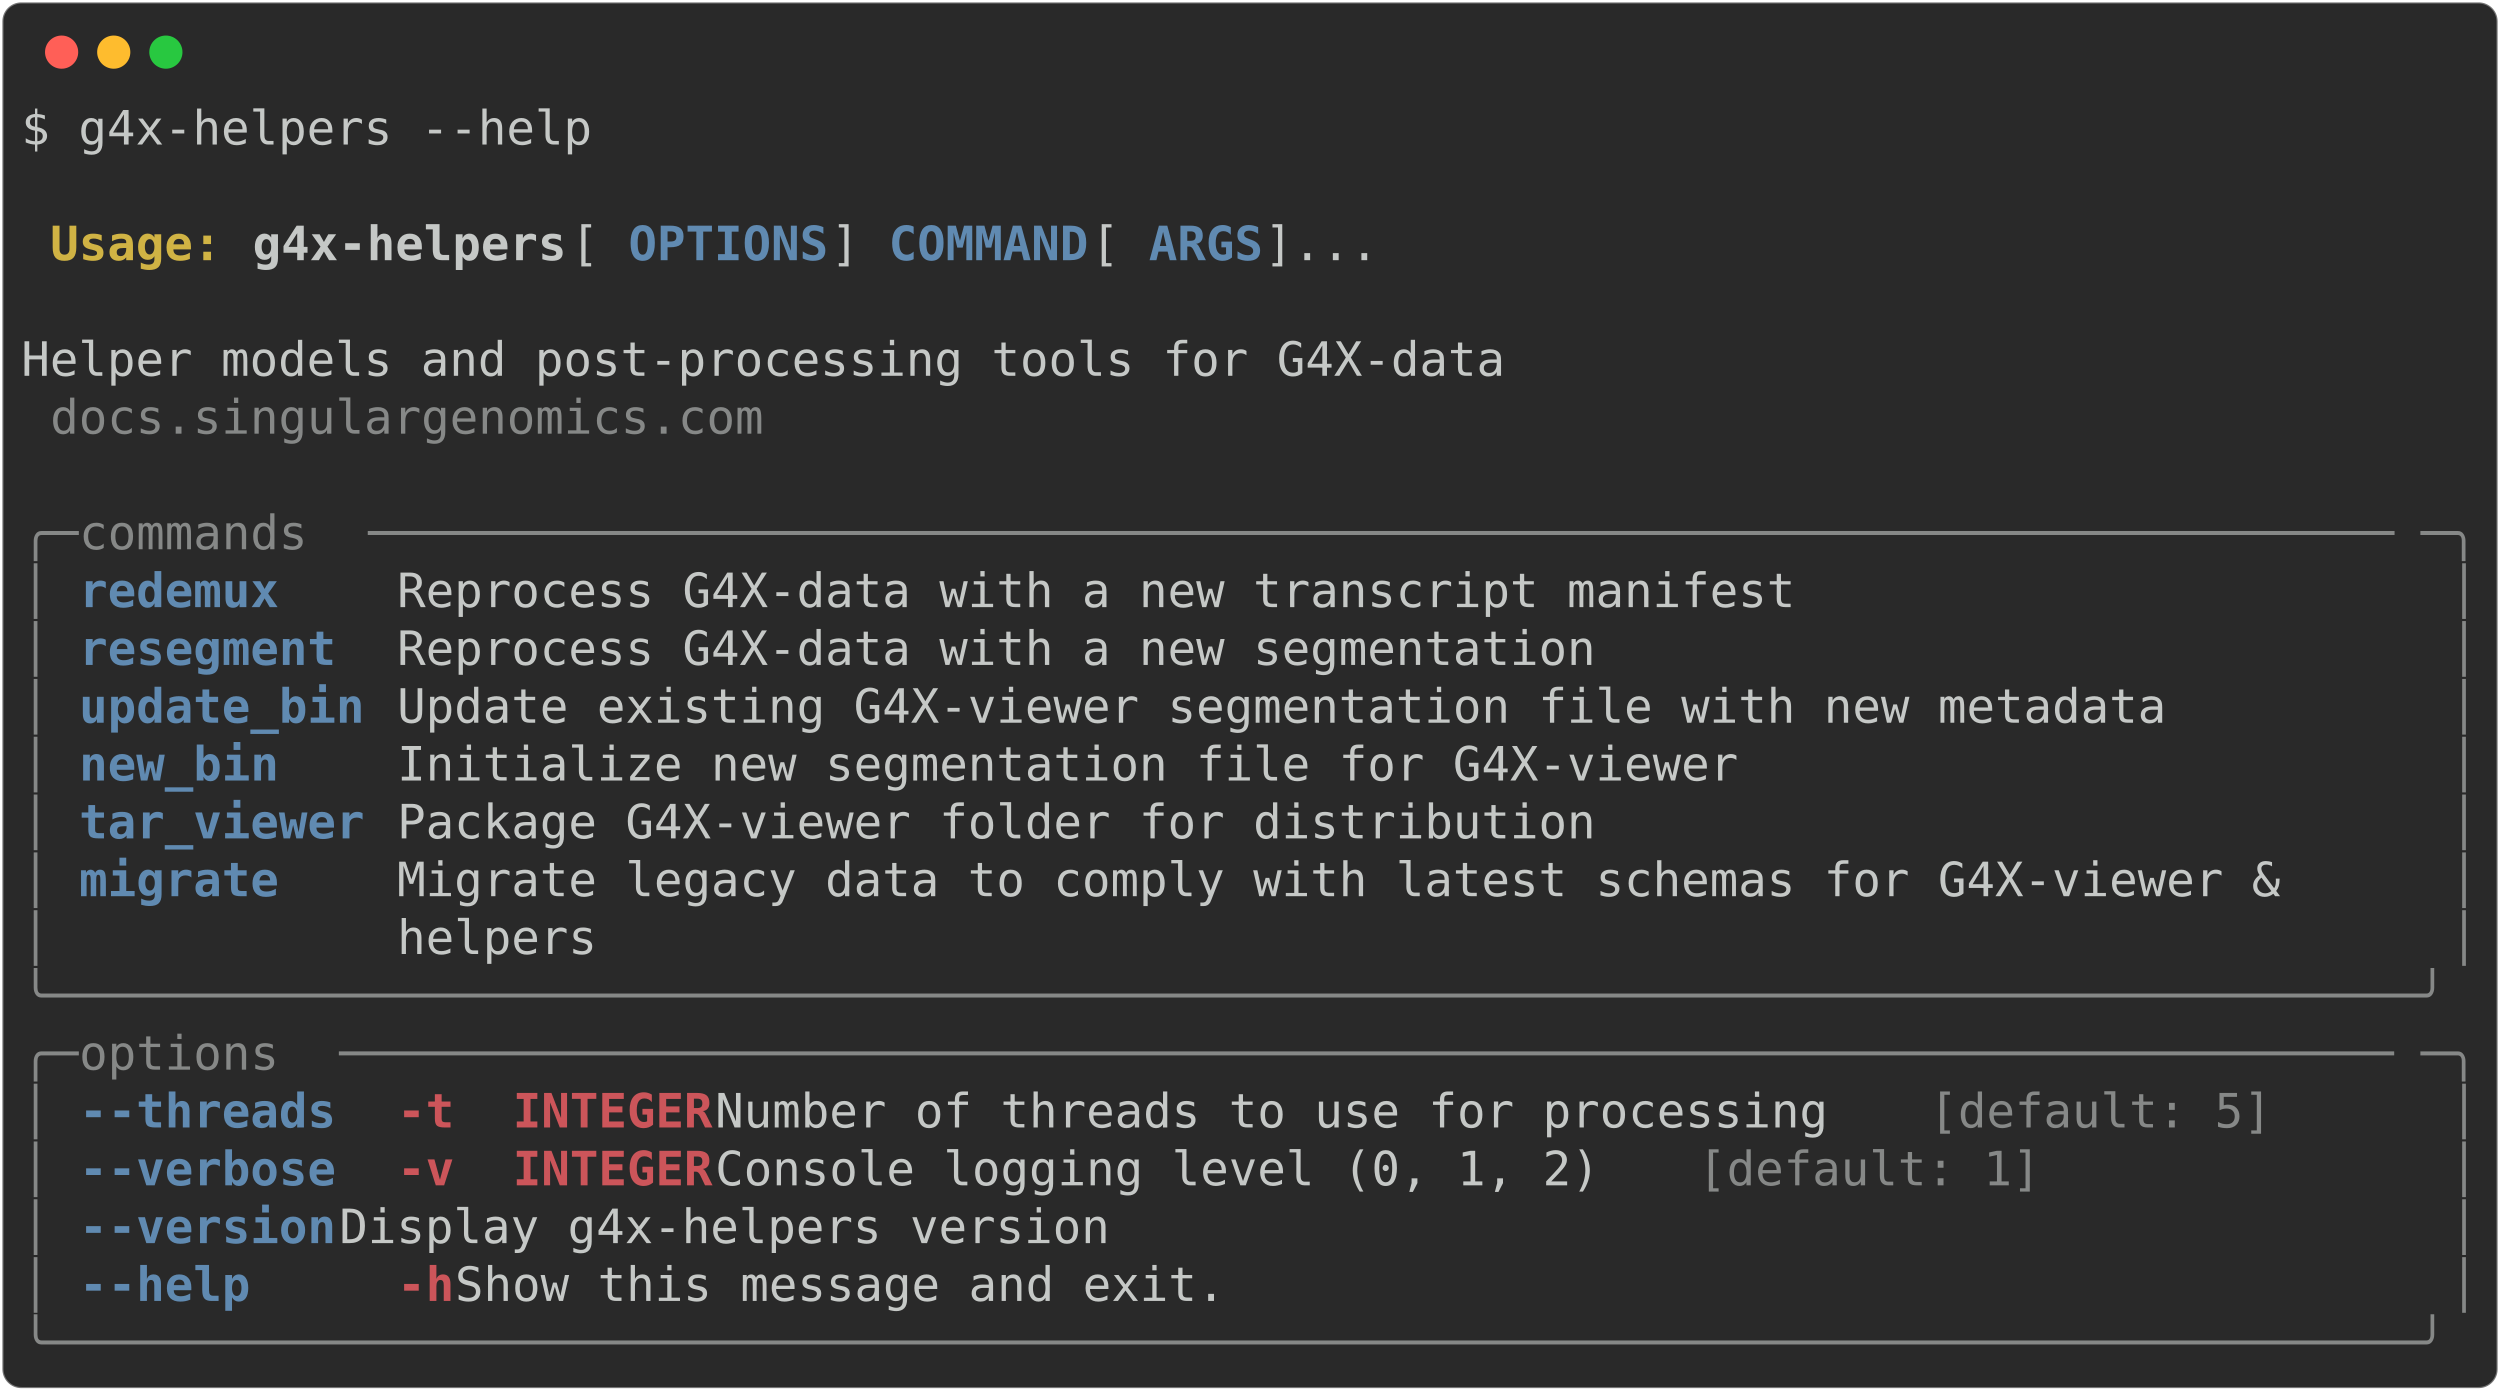
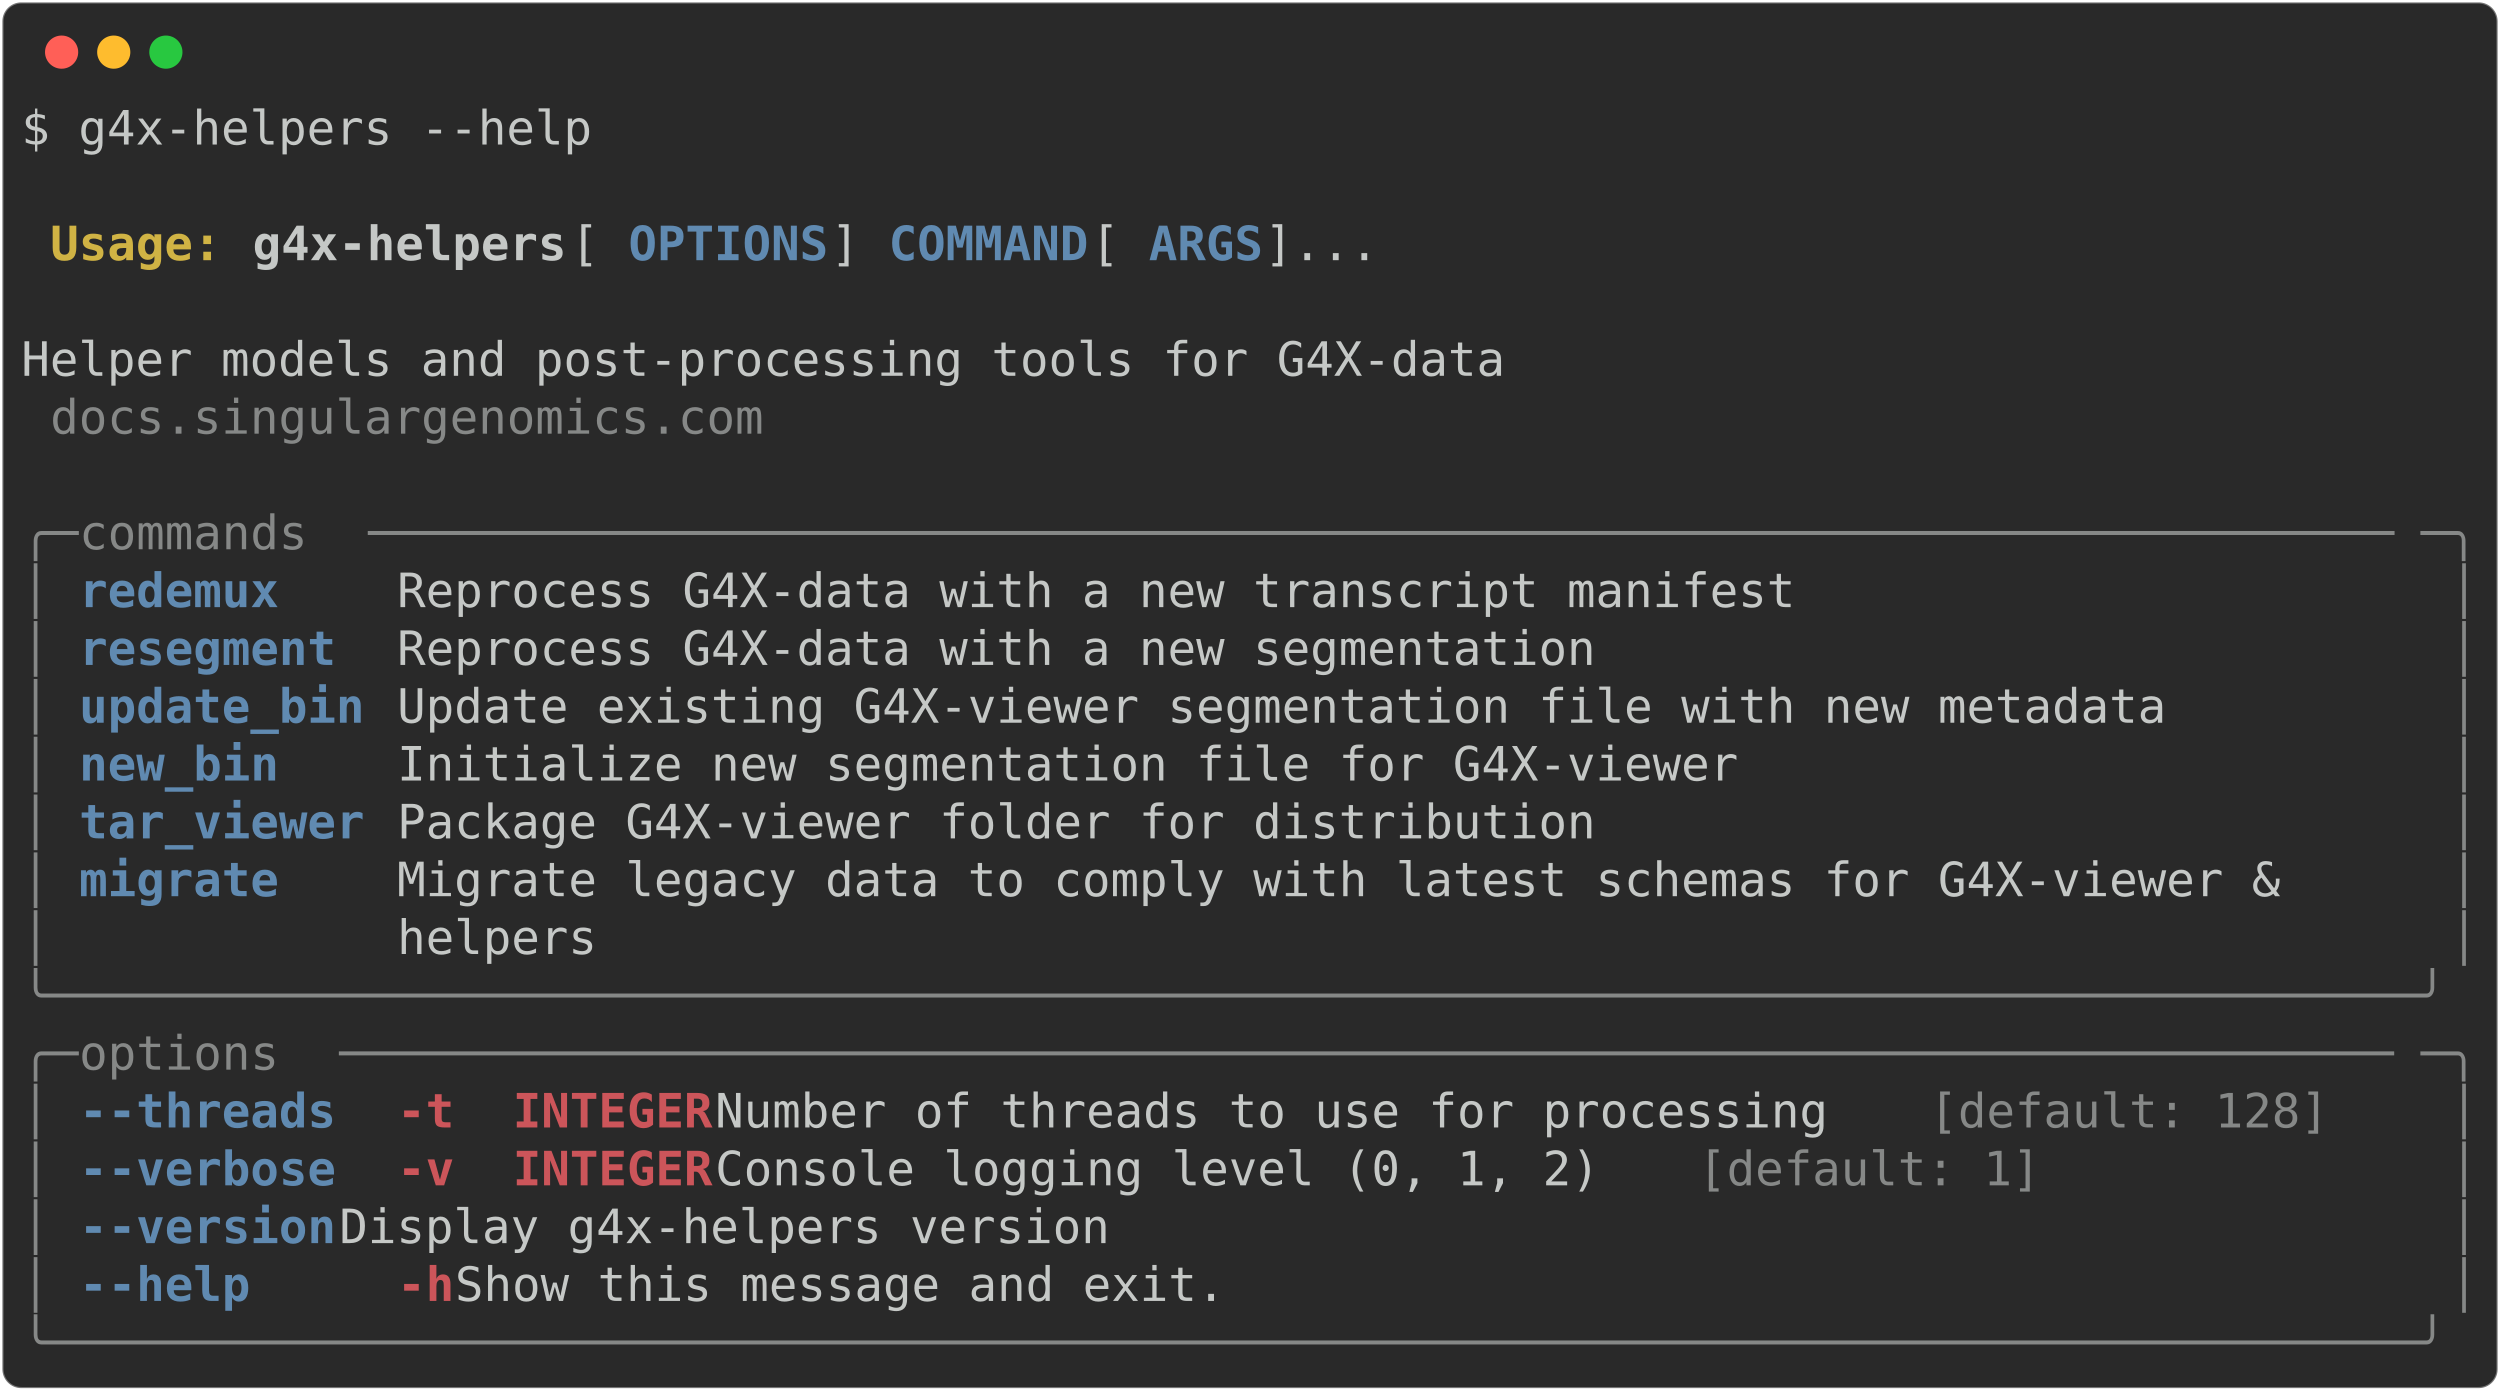
<svg xmlns="http://www.w3.org/2000/svg" class="rich-terminal" viewBox="0 0 1055 586.8">
  <style>

    @font-face {
        font-family: "Fira Code";
        src: local("FiraCode-Regular"),
                url("https://cdnjs.cloudflare.com/ajax/libs/firacode/6.2.0/woff2/FiraCode-Regular.woff2") format("woff2"),
                url("https://cdnjs.cloudflare.com/ajax/libs/firacode/6.2.0/woff/FiraCode-Regular.woff") format("woff");
        font-style: normal;
        font-weight: 400;
    }
    @font-face {
        font-family: "Fira Code";
        src: local("FiraCode-Bold"),
                url("https://cdnjs.cloudflare.com/ajax/libs/firacode/6.2.0/woff2/FiraCode-Bold.woff2") format("woff2"),
                url("https://cdnjs.cloudflare.com/ajax/libs/firacode/6.2.0/woff/FiraCode-Bold.woff") format("woff");
        font-style: bold;
        font-weight: 700;
    }

-     .terminal-1733716048-matrix {
+     .terminal-1202808950-matrix {
        font-family: Fira Code, monospace;
        font-size: 20px;
        line-height: 24.4px;
        font-variant-east-asian: full-width;
    }

-     .terminal-1733716048-title {
+     .terminal-1202808950-title {
        font-size: 18px;
        font-weight: bold;
        font-family: arial;
    }

-     .terminal-1733716048-r1 { fill: #c5c8c6 }
- .terminal-1733716048-r2 { fill: #d0b344;font-weight: bold }
- .terminal-1733716048-r3 { fill: #c5c8c6;font-weight: bold }
- .terminal-1733716048-r4 { fill: #608ab1;font-weight: bold }
- .terminal-1733716048-r5 { fill: #868887 }
- .terminal-1733716048-r6 { fill: #cc555a;font-weight: bold }
+     .terminal-1202808950-r1 { fill: #c5c8c6 }
+ .terminal-1202808950-r2 { fill: #d0b344;font-weight: bold }
+ .terminal-1202808950-r3 { fill: #c5c8c6;font-weight: bold }
+ .terminal-1202808950-r4 { fill: #608ab1;font-weight: bold }
+ .terminal-1202808950-r5 { fill: #868887 }
+ .terminal-1202808950-r6 { fill: #cc555a;font-weight: bold }
    </style>
  <defs>
-     <clipPath id="terminal-1733716048-clip-terminal">
+     <clipPath id="terminal-1202808950-clip-terminal">
      <rect x="0" y="0" width="1036.0" height="535.8" />
    </clipPath>
-     <clipPath id="terminal-1733716048-line-0">
+     <clipPath id="terminal-1202808950-line-0">
      <rect x="0" y="1.5" width="1037" height="24.65" />
    </clipPath>
-     <clipPath id="terminal-1733716048-line-1">
+     <clipPath id="terminal-1202808950-line-1">
      <rect x="0" y="25.9" width="1037" height="24.65" />
    </clipPath>
-     <clipPath id="terminal-1733716048-line-2">
+     <clipPath id="terminal-1202808950-line-2">
      <rect x="0" y="50.3" width="1037" height="24.65" />
    </clipPath>
-     <clipPath id="terminal-1733716048-line-3">
+     <clipPath id="terminal-1202808950-line-3">
      <rect x="0" y="74.7" width="1037" height="24.65" />
    </clipPath>
-     <clipPath id="terminal-1733716048-line-4">
+     <clipPath id="terminal-1202808950-line-4">
      <rect x="0" y="99.1" width="1037" height="24.65" />
    </clipPath>
-     <clipPath id="terminal-1733716048-line-5">
+     <clipPath id="terminal-1202808950-line-5">
      <rect x="0" y="123.5" width="1037" height="24.65" />
    </clipPath>
-     <clipPath id="terminal-1733716048-line-6">
+     <clipPath id="terminal-1202808950-line-6">
      <rect x="0" y="147.9" width="1037" height="24.65" />
    </clipPath>
-     <clipPath id="terminal-1733716048-line-7">
+     <clipPath id="terminal-1202808950-line-7">
      <rect x="0" y="172.3" width="1037" height="24.65" />
    </clipPath>
-     <clipPath id="terminal-1733716048-line-8">
+     <clipPath id="terminal-1202808950-line-8">
      <rect x="0" y="196.7" width="1037" height="24.65" />
    </clipPath>
-     <clipPath id="terminal-1733716048-line-9">
+     <clipPath id="terminal-1202808950-line-9">
      <rect x="0" y="221.1" width="1037" height="24.65" />
    </clipPath>
-     <clipPath id="terminal-1733716048-line-10">
+     <clipPath id="terminal-1202808950-line-10">
      <rect x="0" y="245.5" width="1037" height="24.65" />
    </clipPath>
-     <clipPath id="terminal-1733716048-line-11">
+     <clipPath id="terminal-1202808950-line-11">
      <rect x="0" y="269.9" width="1037" height="24.65" />
    </clipPath>
-     <clipPath id="terminal-1733716048-line-12">
+     <clipPath id="terminal-1202808950-line-12">
      <rect x="0" y="294.3" width="1037" height="24.65" />
    </clipPath>
-     <clipPath id="terminal-1733716048-line-13">
+     <clipPath id="terminal-1202808950-line-13">
      <rect x="0" y="318.7" width="1037" height="24.65" />
    </clipPath>
-     <clipPath id="terminal-1733716048-line-14">
+     <clipPath id="terminal-1202808950-line-14">
      <rect x="0" y="343.1" width="1037" height="24.65" />
    </clipPath>
-     <clipPath id="terminal-1733716048-line-15">
+     <clipPath id="terminal-1202808950-line-15">
      <rect x="0" y="367.5" width="1037" height="24.65" />
    </clipPath>
-     <clipPath id="terminal-1733716048-line-16">
+     <clipPath id="terminal-1202808950-line-16">
      <rect x="0" y="391.9" width="1037" height="24.65" />
    </clipPath>
-     <clipPath id="terminal-1733716048-line-17">
+     <clipPath id="terminal-1202808950-line-17">
      <rect x="0" y="416.3" width="1037" height="24.65" />
    </clipPath>
-     <clipPath id="terminal-1733716048-line-18">
+     <clipPath id="terminal-1202808950-line-18">
      <rect x="0" y="440.7" width="1037" height="24.65" />
    </clipPath>
-     <clipPath id="terminal-1733716048-line-19">
+     <clipPath id="terminal-1202808950-line-19">
      <rect x="0" y="465.1" width="1037" height="24.65" />
    </clipPath>
-     <clipPath id="terminal-1733716048-line-20">
+     <clipPath id="terminal-1202808950-line-20">
      <rect x="0" y="489.5" width="1037" height="24.65" />
    </clipPath>
  </defs>
  <rect fill="#292929" stroke="rgba(255,255,255,0.35)" stroke-width="1" x="1" y="1" width="1053" height="584.8" rx="8" />
  <g transform="translate(26,22)">
    <circle cx="0" cy="0" r="7" fill="#ff5f57" />
    <circle cx="22" cy="0" r="7" fill="#febc2e" />
    <circle cx="44" cy="0" r="7" fill="#28c840" />
  </g>
-   <g transform="translate(9, 41)" clip-path="url(#terminal-1733716048-clip-terminal)">
-     <g class="terminal-1733716048-matrix">
-       <text class="terminal-1733716048-r1" x="0" y="20" textLength="244" clip-path="url(#terminal-1733716048-line-0)">$ g4x-helpers --help</text>
-       <text class="terminal-1733716048-r1" x="1037" y="20" textLength="12.2" clip-path="url(#terminal-1733716048-line-0)">
- </text>
-       <text class="terminal-1733716048-r1" x="1037" y="44.4" textLength="12.2" clip-path="url(#terminal-1733716048-line-1)">
- </text>
-       <text class="terminal-1733716048-r2" x="12.2" y="68.8" textLength="73.2" clip-path="url(#terminal-1733716048-line-2)">Usage:</text>
-       <text class="terminal-1733716048-r3" x="97.6" y="68.8" textLength="134.2" clip-path="url(#terminal-1733716048-line-2)">g4x-helpers</text>
-       <text class="terminal-1733716048-r1" x="231.8" y="68.8" textLength="24.4" clip-path="url(#terminal-1733716048-line-2)"> [</text>
-       <text class="terminal-1733716048-r4" x="256.2" y="68.8" textLength="85.4" clip-path="url(#terminal-1733716048-line-2)">OPTIONS</text>
-       <text class="terminal-1733716048-r1" x="341.6" y="68.8" textLength="24.4" clip-path="url(#terminal-1733716048-line-2)">] </text>
-       <text class="terminal-1733716048-r4" x="366" y="68.8" textLength="85.4" clip-path="url(#terminal-1733716048-line-2)">COMMAND</text>
-       <text class="terminal-1733716048-r1" x="451.4" y="68.8" textLength="24.4" clip-path="url(#terminal-1733716048-line-2)"> [</text>
-       <text class="terminal-1733716048-r4" x="475.8" y="68.8" textLength="48.8" clip-path="url(#terminal-1733716048-line-2)">ARGS</text>
-       <text class="terminal-1733716048-r1" x="524.6" y="68.8" textLength="512.4" clip-path="url(#terminal-1733716048-line-2)">]...                                      </text>
-       <text class="terminal-1733716048-r1" x="1037" y="68.8" textLength="12.2" clip-path="url(#terminal-1733716048-line-2)">
- </text>
-       <text class="terminal-1733716048-r1" x="1037" y="93.2" textLength="12.2" clip-path="url(#terminal-1733716048-line-3)">
- </text>
-       <text class="terminal-1733716048-r1" x="0" y="117.6" textLength="1037" clip-path="url(#terminal-1733716048-line-4)"> Helper models and post-processing tools for G4X-data                                </text>
-       <text class="terminal-1733716048-r1" x="1037" y="117.6" textLength="12.2" clip-path="url(#terminal-1733716048-line-4)">
- </text>
-       <text class="terminal-1733716048-r5" x="12.2" y="142" textLength="305" clip-path="url(#terminal-1733716048-line-5)">docs.singulargenomics.com</text>
-       <text class="terminal-1733716048-r1" x="1037" y="142" textLength="12.2" clip-path="url(#terminal-1733716048-line-5)">
- </text>
-       <text class="terminal-1733716048-r1" x="1037" y="166.4" textLength="12.2" clip-path="url(#terminal-1733716048-line-6)">
- </text>
-       <text class="terminal-1733716048-r5" x="0" y="190.8" textLength="24.4" clip-path="url(#terminal-1733716048-line-7)">╭─</text>
-       <text class="terminal-1733716048-r5" x="24.4" y="190.8" textLength="122" clip-path="url(#terminal-1733716048-line-7)"> commands </text>
-       <text class="terminal-1733716048-r5" x="146.4" y="190.8" textLength="866.2" clip-path="url(#terminal-1733716048-line-7)">───────────────────────────────────────────────────────────────────────</text>
-       <text class="terminal-1733716048-r5" x="1012.6" y="190.8" textLength="24.4" clip-path="url(#terminal-1733716048-line-7)">─╮</text>
-       <text class="terminal-1733716048-r1" x="1037" y="190.8" textLength="12.2" clip-path="url(#terminal-1733716048-line-7)">
- </text>
-       <text class="terminal-1733716048-r5" x="0" y="215.2" textLength="12.2" clip-path="url(#terminal-1733716048-line-8)">│</text>
-       <text class="terminal-1733716048-r4" x="24.4" y="215.2" textLength="122" clip-path="url(#terminal-1733716048-line-8)">redemux   </text>
-       <text class="terminal-1733716048-r1" x="158.6" y="215.2" textLength="866.2" clip-path="url(#terminal-1733716048-line-8)"> Reprocess G4X-data with a new transcript manifest                     </text>
-       <text class="terminal-1733716048-r5" x="1024.8" y="215.2" textLength="12.2" clip-path="url(#terminal-1733716048-line-8)">│</text>
-       <text class="terminal-1733716048-r1" x="1037" y="215.2" textLength="12.2" clip-path="url(#terminal-1733716048-line-8)">
- </text>
-       <text class="terminal-1733716048-r5" x="0" y="239.6" textLength="12.2" clip-path="url(#terminal-1733716048-line-9)">│</text>
-       <text class="terminal-1733716048-r4" x="24.4" y="239.6" textLength="122" clip-path="url(#terminal-1733716048-line-9)">resegment </text>
-       <text class="terminal-1733716048-r1" x="158.6" y="239.6" textLength="866.2" clip-path="url(#terminal-1733716048-line-9)"> Reprocess G4X-data with a new segmentation                            </text>
-       <text class="terminal-1733716048-r5" x="1024.8" y="239.6" textLength="12.2" clip-path="url(#terminal-1733716048-line-9)">│</text>
-       <text class="terminal-1733716048-r1" x="1037" y="239.6" textLength="12.2" clip-path="url(#terminal-1733716048-line-9)">
- </text>
-       <text class="terminal-1733716048-r5" x="0" y="264" textLength="12.2" clip-path="url(#terminal-1733716048-line-10)">│</text>
-       <text class="terminal-1733716048-r4" x="24.4" y="264" textLength="122" clip-path="url(#terminal-1733716048-line-10)">update_bin</text>
-       <text class="terminal-1733716048-r1" x="158.6" y="264" textLength="866.2" clip-path="url(#terminal-1733716048-line-10)"> Update existing G4X-viewer segmentation file with new metadata        </text>
-       <text class="terminal-1733716048-r5" x="1024.8" y="264" textLength="12.2" clip-path="url(#terminal-1733716048-line-10)">│</text>
-       <text class="terminal-1733716048-r1" x="1037" y="264" textLength="12.2" clip-path="url(#terminal-1733716048-line-10)">
- </text>
-       <text class="terminal-1733716048-r5" x="0" y="288.4" textLength="12.2" clip-path="url(#terminal-1733716048-line-11)">│</text>
-       <text class="terminal-1733716048-r4" x="24.4" y="288.4" textLength="122" clip-path="url(#terminal-1733716048-line-11)">new_bin   </text>
-       <text class="terminal-1733716048-r1" x="158.6" y="288.4" textLength="866.2" clip-path="url(#terminal-1733716048-line-11)"> Initialize new segmentation file for G4X-viewer                       </text>
-       <text class="terminal-1733716048-r5" x="1024.8" y="288.4" textLength="12.2" clip-path="url(#terminal-1733716048-line-11)">│</text>
-       <text class="terminal-1733716048-r1" x="1037" y="288.4" textLength="12.2" clip-path="url(#terminal-1733716048-line-11)">
- </text>
-       <text class="terminal-1733716048-r5" x="0" y="312.8" textLength="12.2" clip-path="url(#terminal-1733716048-line-12)">│</text>
-       <text class="terminal-1733716048-r4" x="24.4" y="312.8" textLength="122" clip-path="url(#terminal-1733716048-line-12)">tar_viewer</text>
-       <text class="terminal-1733716048-r1" x="158.6" y="312.8" textLength="866.2" clip-path="url(#terminal-1733716048-line-12)"> Package G4X-viewer folder for distribution                            </text>
-       <text class="terminal-1733716048-r5" x="1024.8" y="312.8" textLength="12.2" clip-path="url(#terminal-1733716048-line-12)">│</text>
-       <text class="terminal-1733716048-r1" x="1037" y="312.8" textLength="12.2" clip-path="url(#terminal-1733716048-line-12)">
- </text>
-       <text class="terminal-1733716048-r5" x="0" y="337.2" textLength="12.2" clip-path="url(#terminal-1733716048-line-13)">│</text>
-       <text class="terminal-1733716048-r4" x="24.4" y="337.2" textLength="122" clip-path="url(#terminal-1733716048-line-13)">migrate   </text>
-       <text class="terminal-1733716048-r1" x="158.6" y="337.2" textLength="866.2" clip-path="url(#terminal-1733716048-line-13)"> Migrate legacy data to comply with latest schemas for G4X-viewer &amp;    </text>
-       <text class="terminal-1733716048-r5" x="1024.8" y="337.2" textLength="12.2" clip-path="url(#terminal-1733716048-line-13)">│</text>
-       <text class="terminal-1733716048-r1" x="1037" y="337.2" textLength="12.2" clip-path="url(#terminal-1733716048-line-13)">
- </text>
-       <text class="terminal-1733716048-r5" x="0" y="361.6" textLength="12.2" clip-path="url(#terminal-1733716048-line-14)">│</text>
-       <text class="terminal-1733716048-r1" x="158.6" y="361.6" textLength="866.2" clip-path="url(#terminal-1733716048-line-14)"> helpers                                                               </text>
-       <text class="terminal-1733716048-r5" x="1024.8" y="361.6" textLength="12.2" clip-path="url(#terminal-1733716048-line-14)">│</text>
-       <text class="terminal-1733716048-r1" x="1037" y="361.6" textLength="12.2" clip-path="url(#terminal-1733716048-line-14)">
- </text>
-       <text class="terminal-1733716048-r5" x="0" y="386" textLength="1037" clip-path="url(#terminal-1733716048-line-15)">╰───────────────────────────────────────────────────────────────────────────────────╯</text>
-       <text class="terminal-1733716048-r1" x="1037" y="386" textLength="12.2" clip-path="url(#terminal-1733716048-line-15)">
- </text>
-       <text class="terminal-1733716048-r5" x="0" y="410.4" textLength="24.4" clip-path="url(#terminal-1733716048-line-16)">╭─</text>
-       <text class="terminal-1733716048-r5" x="24.4" y="410.4" textLength="109.8" clip-path="url(#terminal-1733716048-line-16)"> options </text>
-       <text class="terminal-1733716048-r5" x="134.2" y="410.4" textLength="878.4" clip-path="url(#terminal-1733716048-line-16)">────────────────────────────────────────────────────────────────────────</text>
-       <text class="terminal-1733716048-r5" x="1012.6" y="410.4" textLength="24.4" clip-path="url(#terminal-1733716048-line-16)">─╮</text>
-       <text class="terminal-1733716048-r1" x="1037" y="410.4" textLength="12.2" clip-path="url(#terminal-1733716048-line-16)">
- </text>
-       <text class="terminal-1733716048-r5" x="0" y="434.8" textLength="12.2" clip-path="url(#terminal-1733716048-line-17)">│</text>
-       <text class="terminal-1733716048-r4" x="24.4" y="434.8" textLength="109.8" clip-path="url(#terminal-1733716048-line-17)">--threads</text>
-       <text class="terminal-1733716048-r6" x="158.6" y="434.8" textLength="24.4" clip-path="url(#terminal-1733716048-line-17)">-t</text>
-       <text class="terminal-1733716048-r6" x="207.4" y="434.8" textLength="85.4" clip-path="url(#terminal-1733716048-line-17)">INTEGER</text>
-       <text class="terminal-1733716048-r1" x="292.8" y="434.8" textLength="512.4" clip-path="url(#terminal-1733716048-line-17)">  Number of threads to use for processing </text>
-       <text class="terminal-1733716048-r5" x="805.2" y="434.8" textLength="146.4" clip-path="url(#terminal-1733716048-line-17)">[default: 5]</text>
-       <text class="terminal-1733716048-r5" x="1024.8" y="434.8" textLength="12.2" clip-path="url(#terminal-1733716048-line-17)">│</text>
-       <text class="terminal-1733716048-r1" x="1037" y="434.8" textLength="12.2" clip-path="url(#terminal-1733716048-line-17)">
- </text>
-       <text class="terminal-1733716048-r5" x="0" y="459.2" textLength="12.2" clip-path="url(#terminal-1733716048-line-18)">│</text>
-       <text class="terminal-1733716048-r4" x="24.4" y="459.2" textLength="109.8" clip-path="url(#terminal-1733716048-line-18)">--verbose</text>
-       <text class="terminal-1733716048-r6" x="158.6" y="459.2" textLength="24.4" clip-path="url(#terminal-1733716048-line-18)">-v</text>
-       <text class="terminal-1733716048-r6" x="207.4" y="459.2" textLength="85.4" clip-path="url(#terminal-1733716048-line-18)">INTEGER</text>
-       <text class="terminal-1733716048-r1" x="292.8" y="459.2" textLength="414.8" clip-path="url(#terminal-1733716048-line-18)">  Console logging level (0, 1, 2) </text>
-       <text class="terminal-1733716048-r5" x="707.6" y="459.2" textLength="146.4" clip-path="url(#terminal-1733716048-line-18)">[default: 1]</text>
-       <text class="terminal-1733716048-r5" x="1024.8" y="459.2" textLength="12.2" clip-path="url(#terminal-1733716048-line-18)">│</text>
-       <text class="terminal-1733716048-r1" x="1037" y="459.2" textLength="12.2" clip-path="url(#terminal-1733716048-line-18)">
- </text>
-       <text class="terminal-1733716048-r5" x="0" y="483.6" textLength="12.2" clip-path="url(#terminal-1733716048-line-19)">│</text>
-       <text class="terminal-1733716048-r4" x="24.4" y="483.6" textLength="109.8" clip-path="url(#terminal-1733716048-line-19)">--version</text>
-       <text class="terminal-1733716048-r1" x="134.2" y="483.6" textLength="890.6" clip-path="url(#terminal-1733716048-line-19)">               Display g4x-helpers version                               </text>
-       <text class="terminal-1733716048-r5" x="1024.8" y="483.6" textLength="12.2" clip-path="url(#terminal-1733716048-line-19)">│</text>
-       <text class="terminal-1733716048-r1" x="1037" y="483.6" textLength="12.2" clip-path="url(#terminal-1733716048-line-19)">
- </text>
-       <text class="terminal-1733716048-r5" x="0" y="508" textLength="12.2" clip-path="url(#terminal-1733716048-line-20)">│</text>
-       <text class="terminal-1733716048-r4" x="24.4" y="508" textLength="109.8" clip-path="url(#terminal-1733716048-line-20)">--help   </text>
-       <text class="terminal-1733716048-r6" x="158.6" y="508" textLength="24.4" clip-path="url(#terminal-1733716048-line-20)">-h</text>
-       <text class="terminal-1733716048-r1" x="183" y="508" textLength="841.8" clip-path="url(#terminal-1733716048-line-20)">           Show this message and exit.                               </text>
-       <text class="terminal-1733716048-r5" x="1024.8" y="508" textLength="12.2" clip-path="url(#terminal-1733716048-line-20)">│</text>
-       <text class="terminal-1733716048-r1" x="1037" y="508" textLength="12.2" clip-path="url(#terminal-1733716048-line-20)">
- </text>
-       <text class="terminal-1733716048-r5" x="0" y="532.4" textLength="1037" clip-path="url(#terminal-1733716048-line-21)">╰───────────────────────────────────────────────────────────────────────────────────╯</text>
-       <text class="terminal-1733716048-r1" x="1037" y="532.4" textLength="12.2" clip-path="url(#terminal-1733716048-line-21)">
+   <g transform="translate(9, 41)" clip-path="url(#terminal-1202808950-clip-terminal)">
+     <g class="terminal-1202808950-matrix">
+       <text class="terminal-1202808950-r1" x="0" y="20" textLength="244" clip-path="url(#terminal-1202808950-line-0)">$ g4x-helpers --help</text>
+       <text class="terminal-1202808950-r1" x="1037" y="20" textLength="12.2" clip-path="url(#terminal-1202808950-line-0)">
+ </text>
+       <text class="terminal-1202808950-r1" x="1037" y="44.4" textLength="12.2" clip-path="url(#terminal-1202808950-line-1)">
+ </text>
+       <text class="terminal-1202808950-r2" x="12.2" y="68.8" textLength="73.2" clip-path="url(#terminal-1202808950-line-2)">Usage:</text>
+       <text class="terminal-1202808950-r3" x="97.6" y="68.8" textLength="134.2" clip-path="url(#terminal-1202808950-line-2)">g4x-helpers</text>
+       <text class="terminal-1202808950-r1" x="231.8" y="68.8" textLength="24.4" clip-path="url(#terminal-1202808950-line-2)"> [</text>
+       <text class="terminal-1202808950-r4" x="256.2" y="68.8" textLength="85.4" clip-path="url(#terminal-1202808950-line-2)">OPTIONS</text>
+       <text class="terminal-1202808950-r1" x="341.6" y="68.8" textLength="24.4" clip-path="url(#terminal-1202808950-line-2)">] </text>
+       <text class="terminal-1202808950-r4" x="366" y="68.8" textLength="85.4" clip-path="url(#terminal-1202808950-line-2)">COMMAND</text>
+       <text class="terminal-1202808950-r1" x="451.4" y="68.8" textLength="24.4" clip-path="url(#terminal-1202808950-line-2)"> [</text>
+       <text class="terminal-1202808950-r4" x="475.8" y="68.8" textLength="48.8" clip-path="url(#terminal-1202808950-line-2)">ARGS</text>
+       <text class="terminal-1202808950-r1" x="524.6" y="68.8" textLength="512.4" clip-path="url(#terminal-1202808950-line-2)">]...                                      </text>
+       <text class="terminal-1202808950-r1" x="1037" y="68.8" textLength="12.2" clip-path="url(#terminal-1202808950-line-2)">
+ </text>
+       <text class="terminal-1202808950-r1" x="1037" y="93.2" textLength="12.2" clip-path="url(#terminal-1202808950-line-3)">
+ </text>
+       <text class="terminal-1202808950-r1" x="0" y="117.6" textLength="1037" clip-path="url(#terminal-1202808950-line-4)"> Helper models and post-processing tools for G4X-data                                </text>
+       <text class="terminal-1202808950-r1" x="1037" y="117.6" textLength="12.2" clip-path="url(#terminal-1202808950-line-4)">
+ </text>
+       <text class="terminal-1202808950-r5" x="12.2" y="142" textLength="305" clip-path="url(#terminal-1202808950-line-5)">docs.singulargenomics.com</text>
+       <text class="terminal-1202808950-r1" x="1037" y="142" textLength="12.2" clip-path="url(#terminal-1202808950-line-5)">
+ </text>
+       <text class="terminal-1202808950-r1" x="1037" y="166.4" textLength="12.2" clip-path="url(#terminal-1202808950-line-6)">
+ </text>
+       <text class="terminal-1202808950-r5" x="0" y="190.8" textLength="24.4" clip-path="url(#terminal-1202808950-line-7)">╭─</text>
+       <text class="terminal-1202808950-r5" x="24.4" y="190.8" textLength="122" clip-path="url(#terminal-1202808950-line-7)"> commands </text>
+       <text class="terminal-1202808950-r5" x="146.4" y="190.8" textLength="866.2" clip-path="url(#terminal-1202808950-line-7)">───────────────────────────────────────────────────────────────────────</text>
+       <text class="terminal-1202808950-r5" x="1012.6" y="190.8" textLength="24.4" clip-path="url(#terminal-1202808950-line-7)">─╮</text>
+       <text class="terminal-1202808950-r1" x="1037" y="190.8" textLength="12.2" clip-path="url(#terminal-1202808950-line-7)">
+ </text>
+       <text class="terminal-1202808950-r5" x="0" y="215.2" textLength="12.2" clip-path="url(#terminal-1202808950-line-8)">│</text>
+       <text class="terminal-1202808950-r4" x="24.4" y="215.2" textLength="122" clip-path="url(#terminal-1202808950-line-8)">redemux   </text>
+       <text class="terminal-1202808950-r1" x="158.6" y="215.2" textLength="866.2" clip-path="url(#terminal-1202808950-line-8)"> Reprocess G4X-data with a new transcript manifest                     </text>
+       <text class="terminal-1202808950-r5" x="1024.8" y="215.2" textLength="12.2" clip-path="url(#terminal-1202808950-line-8)">│</text>
+       <text class="terminal-1202808950-r1" x="1037" y="215.2" textLength="12.2" clip-path="url(#terminal-1202808950-line-8)">
+ </text>
+       <text class="terminal-1202808950-r5" x="0" y="239.6" textLength="12.2" clip-path="url(#terminal-1202808950-line-9)">│</text>
+       <text class="terminal-1202808950-r4" x="24.4" y="239.6" textLength="122" clip-path="url(#terminal-1202808950-line-9)">resegment </text>
+       <text class="terminal-1202808950-r1" x="158.6" y="239.6" textLength="866.2" clip-path="url(#terminal-1202808950-line-9)"> Reprocess G4X-data with a new segmentation                            </text>
+       <text class="terminal-1202808950-r5" x="1024.8" y="239.6" textLength="12.2" clip-path="url(#terminal-1202808950-line-9)">│</text>
+       <text class="terminal-1202808950-r1" x="1037" y="239.6" textLength="12.2" clip-path="url(#terminal-1202808950-line-9)">
+ </text>
+       <text class="terminal-1202808950-r5" x="0" y="264" textLength="12.2" clip-path="url(#terminal-1202808950-line-10)">│</text>
+       <text class="terminal-1202808950-r4" x="24.4" y="264" textLength="122" clip-path="url(#terminal-1202808950-line-10)">update_bin</text>
+       <text class="terminal-1202808950-r1" x="158.6" y="264" textLength="866.2" clip-path="url(#terminal-1202808950-line-10)"> Update existing G4X-viewer segmentation file with new metadata        </text>
+       <text class="terminal-1202808950-r5" x="1024.8" y="264" textLength="12.2" clip-path="url(#terminal-1202808950-line-10)">│</text>
+       <text class="terminal-1202808950-r1" x="1037" y="264" textLength="12.2" clip-path="url(#terminal-1202808950-line-10)">
+ </text>
+       <text class="terminal-1202808950-r5" x="0" y="288.4" textLength="12.2" clip-path="url(#terminal-1202808950-line-11)">│</text>
+       <text class="terminal-1202808950-r4" x="24.4" y="288.4" textLength="122" clip-path="url(#terminal-1202808950-line-11)">new_bin   </text>
+       <text class="terminal-1202808950-r1" x="158.6" y="288.4" textLength="866.2" clip-path="url(#terminal-1202808950-line-11)"> Initialize new segmentation file for G4X-viewer                       </text>
+       <text class="terminal-1202808950-r5" x="1024.8" y="288.4" textLength="12.2" clip-path="url(#terminal-1202808950-line-11)">│</text>
+       <text class="terminal-1202808950-r1" x="1037" y="288.4" textLength="12.2" clip-path="url(#terminal-1202808950-line-11)">
+ </text>
+       <text class="terminal-1202808950-r5" x="0" y="312.8" textLength="12.2" clip-path="url(#terminal-1202808950-line-12)">│</text>
+       <text class="terminal-1202808950-r4" x="24.4" y="312.8" textLength="122" clip-path="url(#terminal-1202808950-line-12)">tar_viewer</text>
+       <text class="terminal-1202808950-r1" x="158.6" y="312.8" textLength="866.2" clip-path="url(#terminal-1202808950-line-12)"> Package G4X-viewer folder for distribution                            </text>
+       <text class="terminal-1202808950-r5" x="1024.8" y="312.8" textLength="12.2" clip-path="url(#terminal-1202808950-line-12)">│</text>
+       <text class="terminal-1202808950-r1" x="1037" y="312.8" textLength="12.2" clip-path="url(#terminal-1202808950-line-12)">
+ </text>
+       <text class="terminal-1202808950-r5" x="0" y="337.2" textLength="12.2" clip-path="url(#terminal-1202808950-line-13)">│</text>
+       <text class="terminal-1202808950-r4" x="24.4" y="337.2" textLength="122" clip-path="url(#terminal-1202808950-line-13)">migrate   </text>
+       <text class="terminal-1202808950-r1" x="158.6" y="337.2" textLength="866.2" clip-path="url(#terminal-1202808950-line-13)"> Migrate legacy data to comply with latest schemas for G4X-viewer &amp;    </text>
+       <text class="terminal-1202808950-r5" x="1024.8" y="337.2" textLength="12.2" clip-path="url(#terminal-1202808950-line-13)">│</text>
+       <text class="terminal-1202808950-r1" x="1037" y="337.2" textLength="12.2" clip-path="url(#terminal-1202808950-line-13)">
+ </text>
+       <text class="terminal-1202808950-r5" x="0" y="361.6" textLength="12.2" clip-path="url(#terminal-1202808950-line-14)">│</text>
+       <text class="terminal-1202808950-r1" x="158.6" y="361.6" textLength="866.2" clip-path="url(#terminal-1202808950-line-14)"> helpers                                                               </text>
+       <text class="terminal-1202808950-r5" x="1024.8" y="361.6" textLength="12.2" clip-path="url(#terminal-1202808950-line-14)">│</text>
+       <text class="terminal-1202808950-r1" x="1037" y="361.6" textLength="12.2" clip-path="url(#terminal-1202808950-line-14)">
+ </text>
+       <text class="terminal-1202808950-r5" x="0" y="386" textLength="1037" clip-path="url(#terminal-1202808950-line-15)">╰───────────────────────────────────────────────────────────────────────────────────╯</text>
+       <text class="terminal-1202808950-r1" x="1037" y="386" textLength="12.2" clip-path="url(#terminal-1202808950-line-15)">
+ </text>
+       <text class="terminal-1202808950-r5" x="0" y="410.4" textLength="24.4" clip-path="url(#terminal-1202808950-line-16)">╭─</text>
+       <text class="terminal-1202808950-r5" x="24.4" y="410.4" textLength="109.8" clip-path="url(#terminal-1202808950-line-16)"> options </text>
+       <text class="terminal-1202808950-r5" x="134.2" y="410.4" textLength="878.4" clip-path="url(#terminal-1202808950-line-16)">────────────────────────────────────────────────────────────────────────</text>
+       <text class="terminal-1202808950-r5" x="1012.6" y="410.4" textLength="24.4" clip-path="url(#terminal-1202808950-line-16)">─╮</text>
+       <text class="terminal-1202808950-r1" x="1037" y="410.4" textLength="12.2" clip-path="url(#terminal-1202808950-line-16)">
+ </text>
+       <text class="terminal-1202808950-r5" x="0" y="434.8" textLength="12.2" clip-path="url(#terminal-1202808950-line-17)">│</text>
+       <text class="terminal-1202808950-r4" x="24.4" y="434.8" textLength="109.8" clip-path="url(#terminal-1202808950-line-17)">--threads</text>
+       <text class="terminal-1202808950-r6" x="158.6" y="434.8" textLength="24.4" clip-path="url(#terminal-1202808950-line-17)">-t</text>
+       <text class="terminal-1202808950-r6" x="207.4" y="434.8" textLength="85.4" clip-path="url(#terminal-1202808950-line-17)">INTEGER</text>
+       <text class="terminal-1202808950-r1" x="292.8" y="434.8" textLength="512.4" clip-path="url(#terminal-1202808950-line-17)">  Number of threads to use for processing </text>
+       <text class="terminal-1202808950-r5" x="805.2" y="434.8" textLength="170.8" clip-path="url(#terminal-1202808950-line-17)">[default: 128]</text>
+       <text class="terminal-1202808950-r5" x="1024.8" y="434.8" textLength="12.2" clip-path="url(#terminal-1202808950-line-17)">│</text>
+       <text class="terminal-1202808950-r1" x="1037" y="434.8" textLength="12.2" clip-path="url(#terminal-1202808950-line-17)">
+ </text>
+       <text class="terminal-1202808950-r5" x="0" y="459.2" textLength="12.2" clip-path="url(#terminal-1202808950-line-18)">│</text>
+       <text class="terminal-1202808950-r4" x="24.4" y="459.2" textLength="109.8" clip-path="url(#terminal-1202808950-line-18)">--verbose</text>
+       <text class="terminal-1202808950-r6" x="158.6" y="459.2" textLength="24.4" clip-path="url(#terminal-1202808950-line-18)">-v</text>
+       <text class="terminal-1202808950-r6" x="207.4" y="459.2" textLength="85.4" clip-path="url(#terminal-1202808950-line-18)">INTEGER</text>
+       <text class="terminal-1202808950-r1" x="292.8" y="459.2" textLength="414.8" clip-path="url(#terminal-1202808950-line-18)">  Console logging level (0, 1, 2) </text>
+       <text class="terminal-1202808950-r5" x="707.6" y="459.2" textLength="146.4" clip-path="url(#terminal-1202808950-line-18)">[default: 1]</text>
+       <text class="terminal-1202808950-r5" x="1024.8" y="459.2" textLength="12.2" clip-path="url(#terminal-1202808950-line-18)">│</text>
+       <text class="terminal-1202808950-r1" x="1037" y="459.2" textLength="12.2" clip-path="url(#terminal-1202808950-line-18)">
+ </text>
+       <text class="terminal-1202808950-r5" x="0" y="483.6" textLength="12.2" clip-path="url(#terminal-1202808950-line-19)">│</text>
+       <text class="terminal-1202808950-r4" x="24.4" y="483.6" textLength="109.8" clip-path="url(#terminal-1202808950-line-19)">--version</text>
+       <text class="terminal-1202808950-r1" x="134.2" y="483.6" textLength="890.6" clip-path="url(#terminal-1202808950-line-19)">               Display g4x-helpers version                               </text>
+       <text class="terminal-1202808950-r5" x="1024.8" y="483.6" textLength="12.2" clip-path="url(#terminal-1202808950-line-19)">│</text>
+       <text class="terminal-1202808950-r1" x="1037" y="483.6" textLength="12.2" clip-path="url(#terminal-1202808950-line-19)">
+ </text>
+       <text class="terminal-1202808950-r5" x="0" y="508" textLength="12.2" clip-path="url(#terminal-1202808950-line-20)">│</text>
+       <text class="terminal-1202808950-r4" x="24.4" y="508" textLength="109.8" clip-path="url(#terminal-1202808950-line-20)">--help   </text>
+       <text class="terminal-1202808950-r6" x="158.6" y="508" textLength="24.4" clip-path="url(#terminal-1202808950-line-20)">-h</text>
+       <text class="terminal-1202808950-r1" x="183" y="508" textLength="841.8" clip-path="url(#terminal-1202808950-line-20)">           Show this message and exit.                               </text>
+       <text class="terminal-1202808950-r5" x="1024.8" y="508" textLength="12.2" clip-path="url(#terminal-1202808950-line-20)">│</text>
+       <text class="terminal-1202808950-r1" x="1037" y="508" textLength="12.2" clip-path="url(#terminal-1202808950-line-20)">
+ </text>
+       <text class="terminal-1202808950-r5" x="0" y="532.4" textLength="1037" clip-path="url(#terminal-1202808950-line-21)">╰───────────────────────────────────────────────────────────────────────────────────╯</text>
+       <text class="terminal-1202808950-r1" x="1037" y="532.4" textLength="12.2" clip-path="url(#terminal-1202808950-line-21)">
</text>
    </g>
  </g>
</svg>
